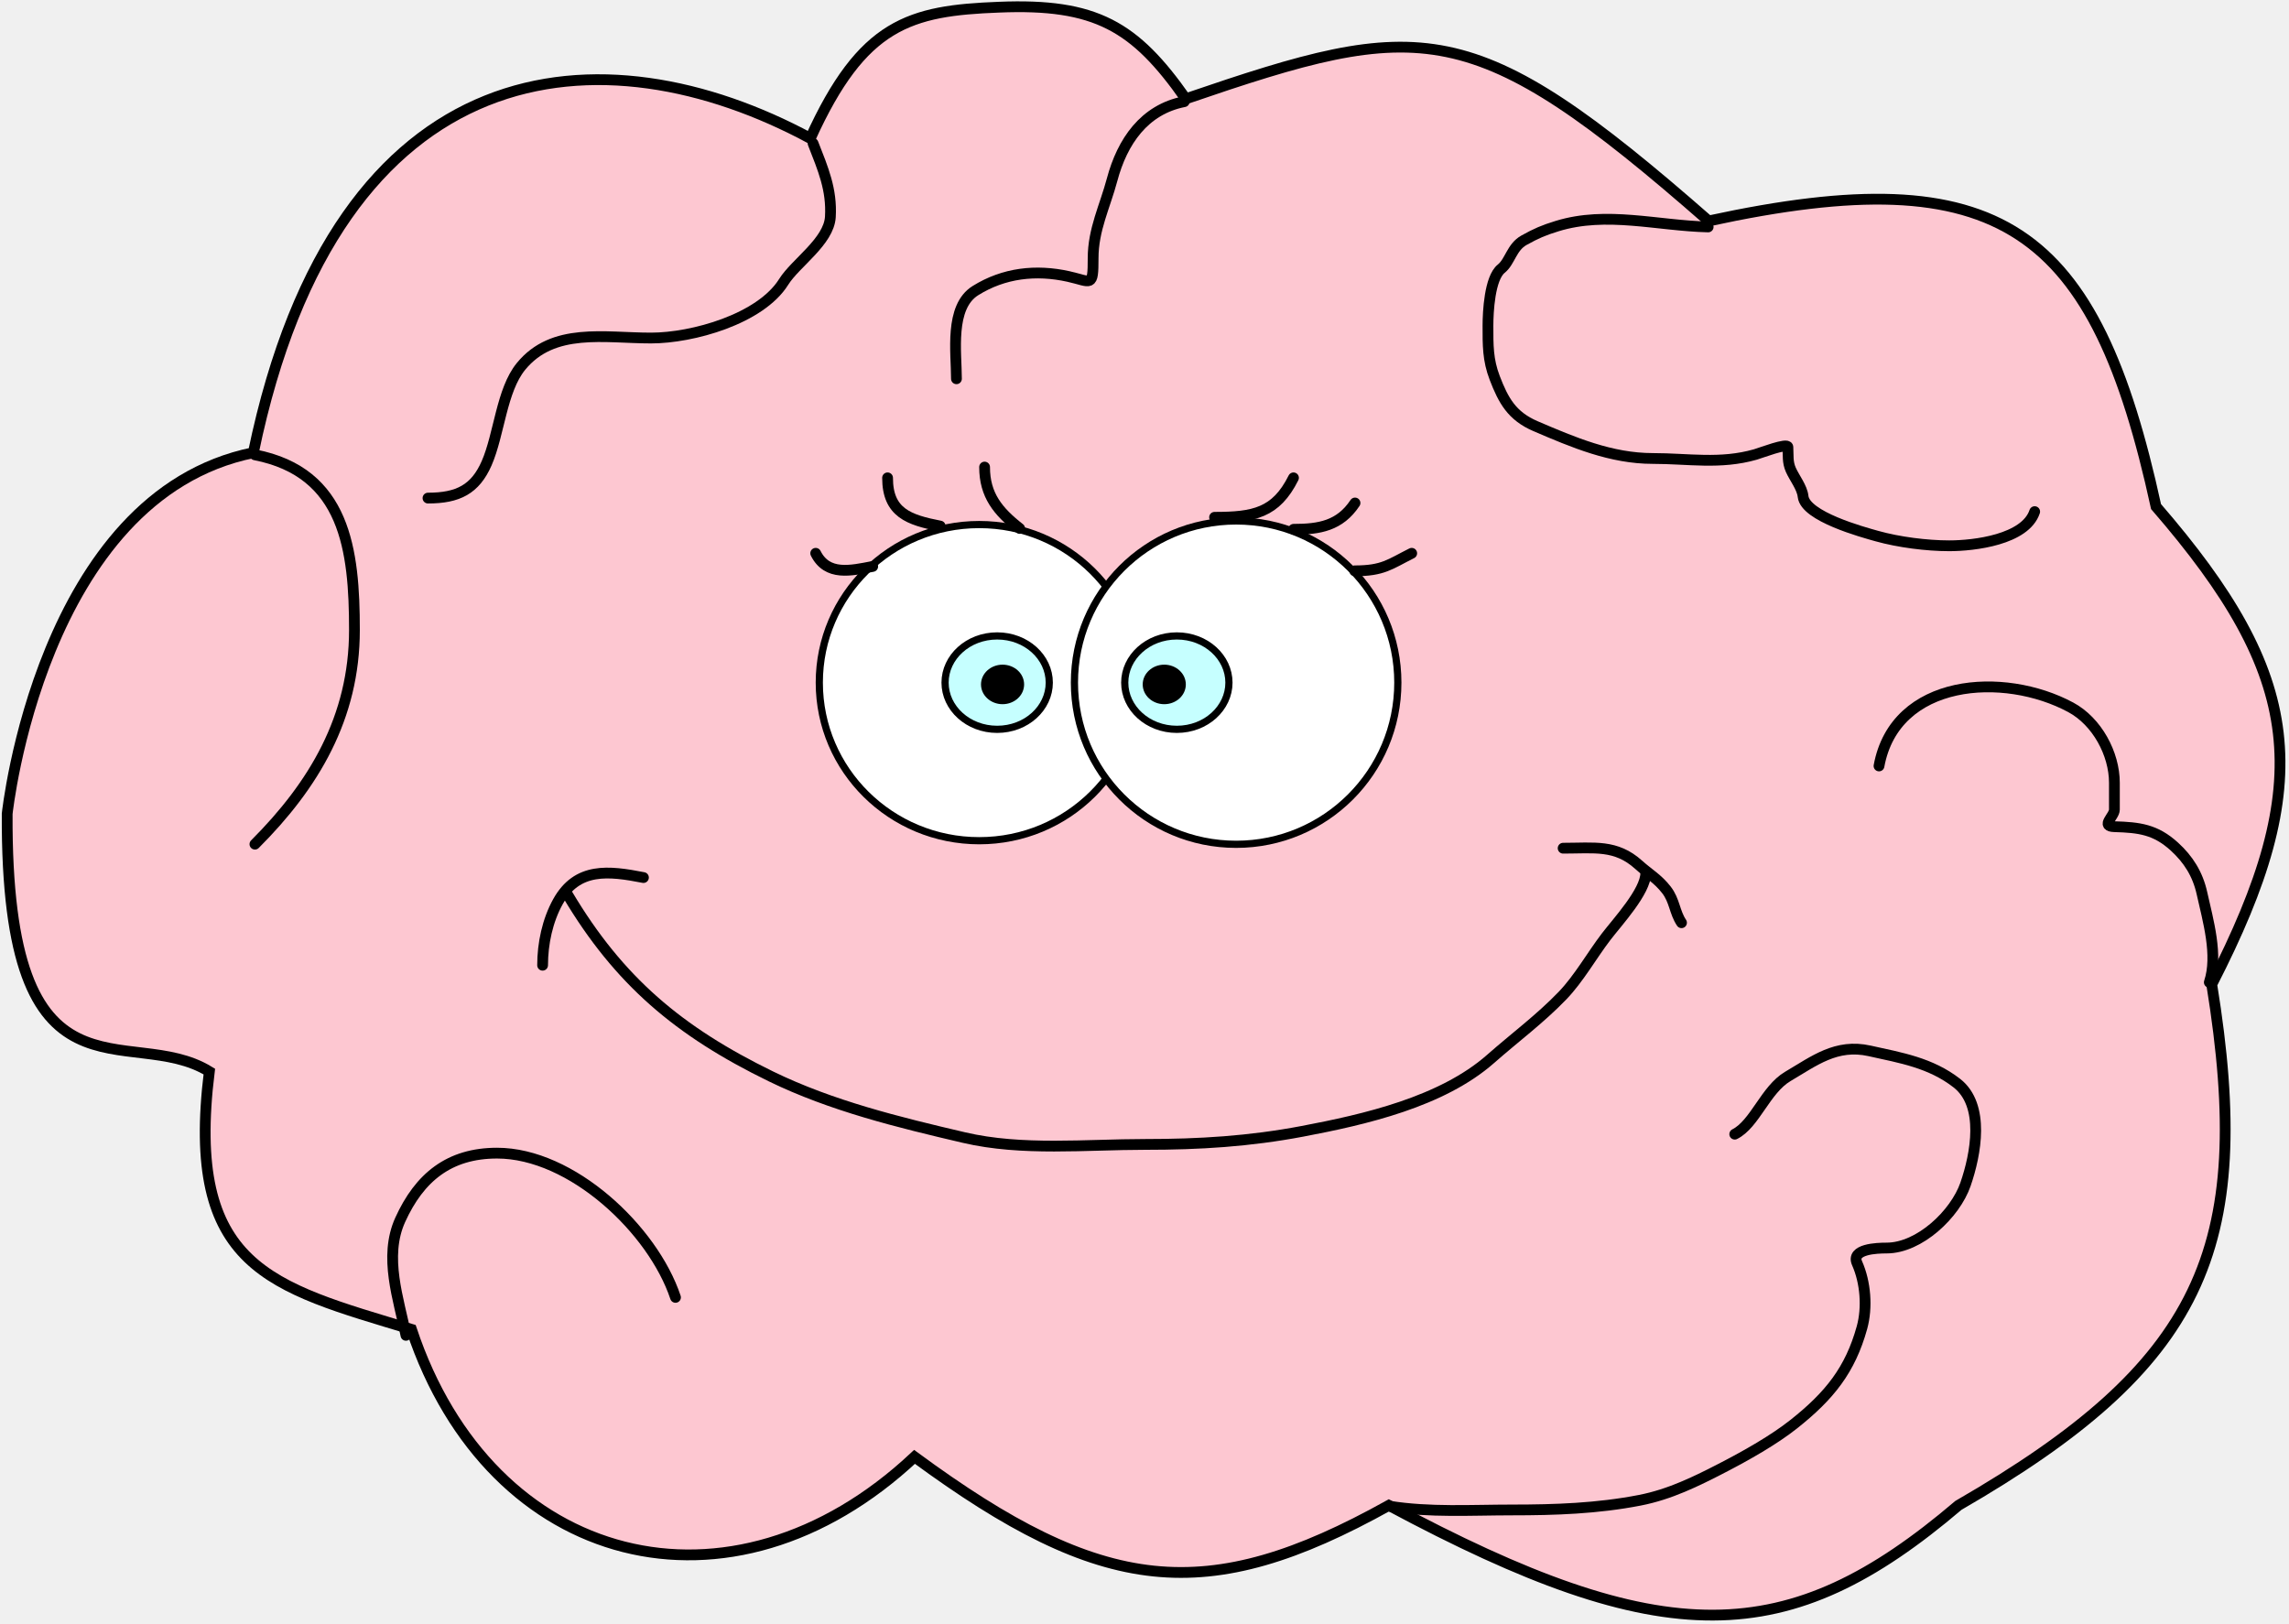
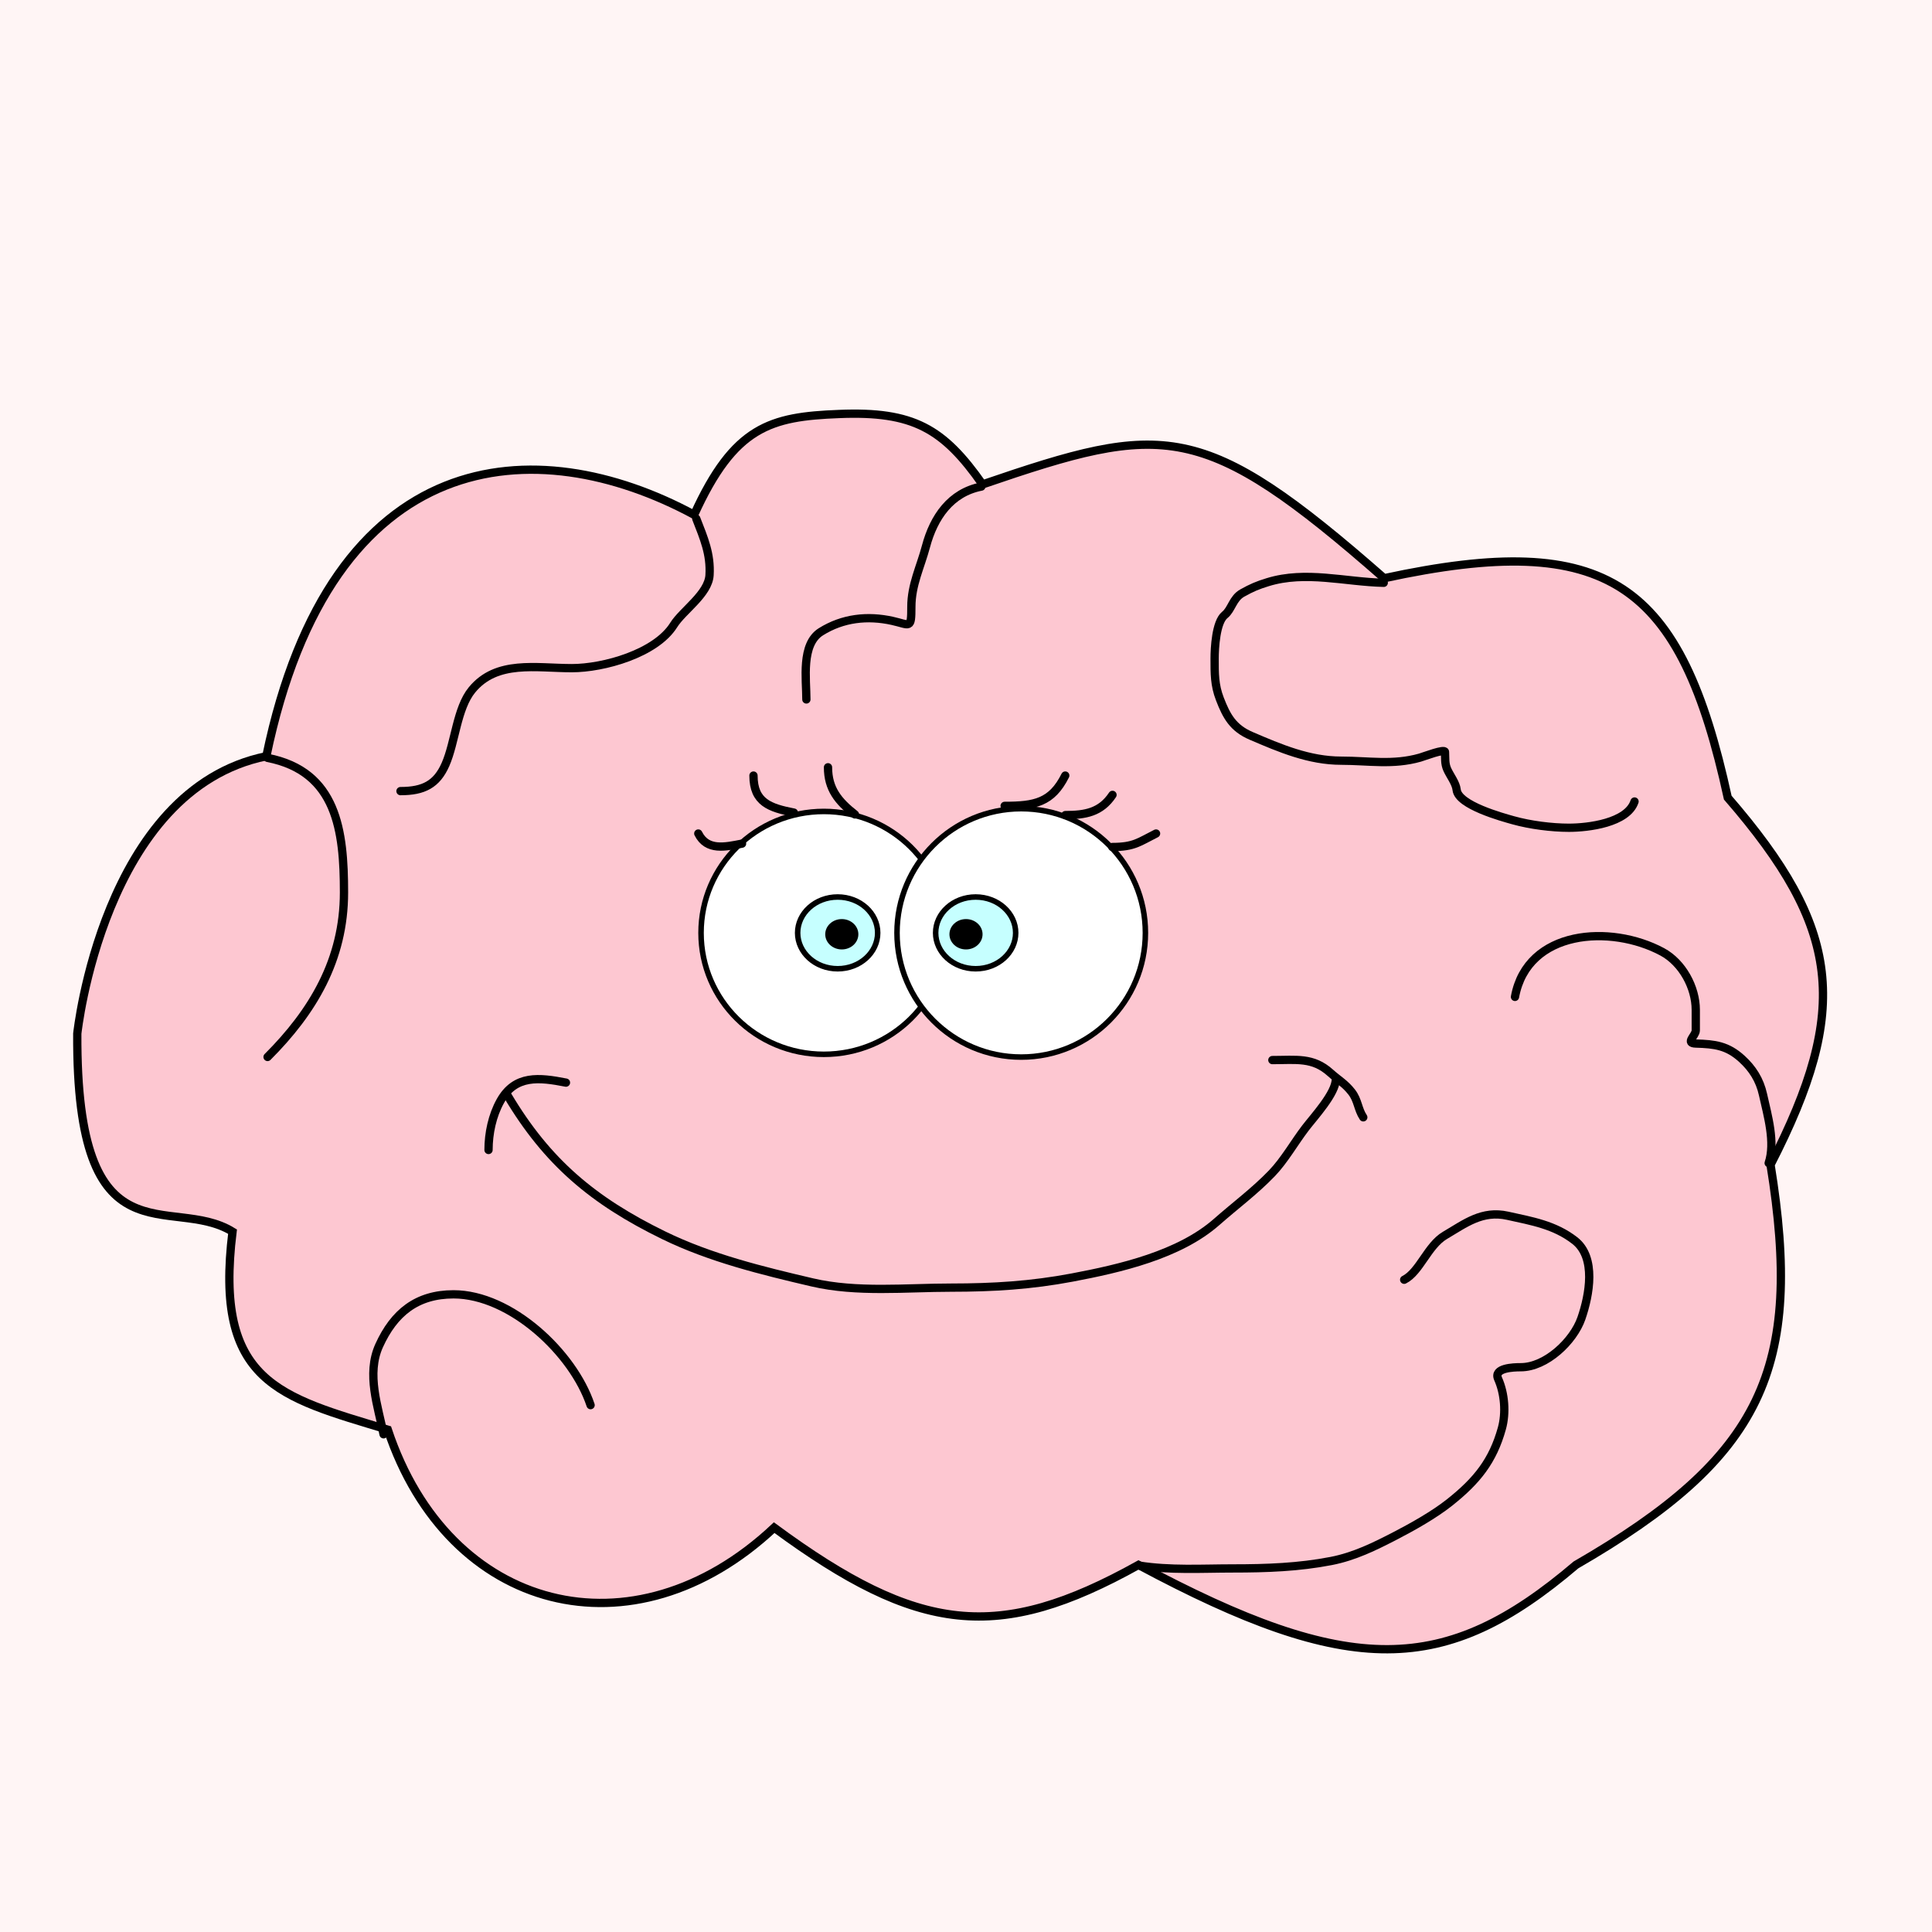
- <svg xmlns="http://www.w3.org/2000/svg" width="637" height="452" viewBox="0 0 637 452" fill="none">
-   <rect width="637" height="452" fill="#E5E5E5" fill-opacity="0.01" />
-   <path d="M225.5 38.5C168.192 7.634 94.078 12.242 70.5 126C11.391 138.019 2 226.5 2 226.5C1.572 311.048 35.861 284.475 58.25 298.25C51.493 352.899 75.13 358.113 114.5 370C136.554 436.32 203.509 453.298 254.5 405.5C306.793 443.969 335.701 447.272 386.5 419C463.173 460.096 497.614 459.364 545 419C612.537 379.979 627.465 348.006 615.5 274C644.542 217.449 641.006 188.347 600 141C583.024 63.196 557.094 43.824 475.5 61.5C409.657 3.787 395.745 5.001 330 27.5C315.828 7.294 304.939 0.89 278 2C253.118 2.953 240.038 6.507 225.5 38.5Z" fill="#FDC7D1" stroke="black" stroke-width="3" />
-   <path d="M317 190C317 214.29 297.087 234 272.5 234C247.913 234 228 214.29 228 190C228 165.71 247.913 146 272.5 146C297.087 146 317 165.71 317 190Z" fill="white" stroke="black" stroke-width="2" />
-   <circle cx="344" cy="190" r="45" fill="white" stroke="black" stroke-width="2" />
-   <path d="M338 143.981C348.898 143.981 355.06 142.805 359.962 133" stroke="black" stroke-width="3" stroke-linecap="round" />
-   <path d="M360 147.321C367.217 147.321 372.855 146.34 377.082 140" stroke="black" stroke-width="3" stroke-linecap="round" />
-   <path d="M377 158.881C384.934 158.881 386.728 157.067 392.862 154" stroke="black" stroke-width="3" stroke-linecap="round" />
-   <path d="M283.761 147.082C277.705 142.35 274 137.801 274 130" stroke="black" stroke-width="3" stroke-linecap="round" />
-   <path d="M261.642 146.422C252.905 144.717 247 142.727 247 133" stroke="black" stroke-width="3" stroke-linecap="round" />
-   <path d="M242.862 157.66C236.794 158.844 230.198 160.397 227 154" stroke="black" stroke-width="3" stroke-linecap="round" />
-   <path d="M342 190C342 197.086 335.606 203 327.5 203C319.394 203 313 197.086 313 190C313 182.914 319.394 177 327.5 177C335.606 177 342 182.914 342 190Z" fill="#C6FFFF" stroke="black" stroke-width="2" />
-   <ellipse cx="324" cy="190.5" rx="6" ry="5.5" fill="black" />
-   <path d="M292 190C292 197.086 285.606 203 277.5 203C269.394 203 263 197.086 263 190C263 182.914 269.394 177 277.5 177C285.606 177 292 182.914 292 190Z" fill="#C6FFFF" stroke="black" stroke-width="2" />
-   <ellipse cx="279" cy="190.5" rx="6" ry="5.5" fill="black" />
-   <path d="M158 249.091C172.252 273.01 188.841 287.061 214.504 299.581C231.396 307.822 250.105 312.383 268.298 316.636C284.45 320.413 302.181 318.531 318.705 318.531C333.794 318.531 347.616 317.689 362.472 314.877C379.786 311.599 401.241 306.697 414.843 294.708C421.566 288.782 428.577 283.606 434.829 277.111C439.351 272.414 442.95 265.985 446.957 260.732C450.123 256.581 458 248.118 458 243" stroke="black" stroke-width="3" stroke-linecap="round" />
-   <path d="M435 236.084C443.755 236.084 449.676 234.99 456.013 240.694C458.854 243.25 461.309 244.548 463.741 247.676C466.057 250.653 465.97 253.867 467.944 256.827" stroke="black" stroke-width="3" stroke-linecap="round" />
-   <path d="M179.063 244.253C169.398 242.367 160.633 241.311 155.27 250.964C152.368 256.188 151 262.607 151 268.656" stroke="black" stroke-width="3" stroke-linecap="round" />
-   <path d="M70.942 126.595C96.11 131.506 98.635 153.074 98.635 175.359C98.635 199.73 87.309 218.592 70.942 234.959" stroke="black" stroke-width="3" stroke-linecap="round" />
-   <path d="M226.265 39.903C229.032 46.995 231.53 52.741 231.081 60.372C230.678 67.228 221.376 73.197 218.104 78.433C211.622 88.805 192.705 94.086 181.18 94.086C168.193 94.086 153.939 91.043 144.991 101.979C139.549 108.631 138.946 120.89 135.426 128.936C132.25 136.195 127.459 138.635 119.104 138.635" stroke="black" stroke-width="3" stroke-linecap="round" />
-   <path d="M329.559 28.296C318.428 30.468 312.318 39.387 309.484 50.014C307.498 57.464 304.202 63.898 304.202 71.849C304.202 80.192 303.742 78.38 297.334 76.956C288.312 74.951 279.361 75.944 271.449 80.888C264.173 85.436 266.166 98.095 266.166 105.424" stroke="black" stroke-width="3" stroke-linecap="round" />
-   <path d="M475.361 63.162C461.18 62.825 447.098 58.692 433.334 62.927C429.549 64.092 427.579 64.938 424.119 66.86C420.646 68.789 420.248 72.809 417.78 74.784C414.544 77.373 414.082 86.848 414.082 90.632C414.082 96.056 414.025 100.159 415.96 105.189C418.388 111.501 420.721 115.791 427.347 118.63C437.785 123.104 448.319 127.611 459.983 127.611C469.866 127.611 478.705 129.297 488.509 126.496C490.007 126.068 497.474 123.174 497.548 124.441C497.688 126.807 497.395 128.587 498.37 130.781C499.369 133.027 501.514 135.702 501.775 138.176C502.363 143.765 518.38 148.109 522.318 149.211C528.367 150.905 536.17 151.911 542.451 151.911C549.4 151.911 563.621 150.21 566.223 142.403" stroke="black" stroke-width="3" stroke-linecap="round" />
-   <path d="M522.905 213.191C527.385 188.801 557.604 186.827 576.261 196.873C583.58 200.814 588.411 209.787 588.411 217.886C588.411 220.371 588.411 222.856 588.411 225.341C588.411 227.255 584.426 229.982 588.411 230.095C595.389 230.295 599.857 230.864 605.081 235.613C608.974 239.152 611.588 243.267 612.77 248.585C614.457 256.176 617.326 265.907 614.824 273.413" stroke="black" stroke-width="3" stroke-linecap="round" />
-   <path d="M386.612 419.216C397.871 421.017 409.457 420.272 420.832 420.272C432.81 420.272 444.525 419.871 456.343 417.572C464.722 415.943 472.09 412.298 479.587 408.416C485.917 405.138 493.625 400.798 499.192 396.383C509.149 388.486 514.891 381.294 518.151 369.559C519.725 363.892 519.153 356.891 516.801 351.597C515.03 347.613 522.32 347.371 525.018 347.371C534.155 347.371 544.111 337.908 546.971 329.645C549.872 321.264 552.447 307.601 544.564 301.47C537.262 295.791 529.041 294.44 520.264 292.49C511.013 290.434 504.891 295.273 497.548 299.592C491.293 303.272 488.37 312.868 482.757 315.675" stroke="black" stroke-width="3" stroke-linecap="round" />
-   <path d="M112.968 371.672C111.019 361.685 106.668 349.88 111.383 339.506C116.753 327.693 125.008 320.958 138.325 320.958C159.056 320.958 181.68 342.199 187.982 361.106" stroke="black" stroke-width="3" stroke-linecap="round" />
+ <svg xmlns="http://www.w3.org/2000/svg" width="700" height="700" viewBox="0 0 700 700" fill="none">
+   <rect width="700" height="700" fill="#E5E5E5" fill-opacity="0.01" />
+   <rect width="700" height="700" fill="#FFF5F5" />
+   <path d="M251.5 186.5C194.192 155.634 120.078 160.242 96.5 274C37.391 286.019 28 374.5 28 374.5C27.572 459.048 61.861 432.475 84.25 446.25C77.493 500.899 101.131 506.113 140.5 518C162.554 584.32 229.509 601.298 280.5 553.5C332.793 591.969 361.701 595.272 412.5 567C489.173 608.096 523.614 607.364 571 567C638.537 527.979 653.465 496.006 641.5 422C670.542 365.449 667.006 336.347 626 289C609.024 211.196 583.094 191.824 501.5 209.5C435.657 151.787 421.745 153.001 356 175.5C341.828 155.294 330.939 148.89 304 150C279.118 150.953 266.038 154.507 251.5 186.5Z" fill="#FDC7D1" stroke="black" stroke-width="3" />
+   <path d="M343 338C343 362.29 323.087 382 298.5 382C273.913 382 254 362.29 254 338C254 313.71 273.913 294 298.5 294C323.087 294 343 313.71 343 338Z" fill="white" stroke="black" stroke-width="2" />
+   <circle cx="370" cy="338" r="45" fill="white" stroke="black" stroke-width="2" />
+   <path d="M364 291.981C374.898 291.981 381.06 290.805 385.962 281" stroke="black" stroke-width="3" stroke-linecap="round" />
+   <path d="M386 295.321C393.217 295.321 398.855 294.34 403.082 288" stroke="black" stroke-width="3" stroke-linecap="round" />
+   <path d="M403 306.881C410.934 306.881 412.728 305.067 418.862 302" stroke="black" stroke-width="3" stroke-linecap="round" />
+   <path d="M309.761 295.082C303.705 290.35 300 285.801 300 278" stroke="black" stroke-width="3" stroke-linecap="round" />
+   <path d="M287.642 294.422C278.905 292.717 273 290.727 273 281" stroke="black" stroke-width="3" stroke-linecap="round" />
+   <path d="M268.862 305.66C262.794 306.844 256.198 308.397 253 302" stroke="black" stroke-width="3" stroke-linecap="round" />
+   <path d="M368 338C368 345.086 361.606 351 353.5 351C345.394 351 339 345.086 339 338C339 330.914 345.394 325 353.5 325C361.606 325 368 330.914 368 338Z" fill="#C6FFFF" stroke="black" stroke-width="2" />
+   <ellipse cx="350" cy="338.5" rx="6" ry="5.5" fill="black" />
+   <path d="M318 338C318 345.086 311.606 351 303.5 351C295.394 351 289 345.086 289 338C289 330.914 295.394 325 303.5 325C311.606 325 318 330.914 318 338Z" fill="#C6FFFF" stroke="black" stroke-width="2" />
+   <ellipse cx="305" cy="338.5" rx="6" ry="5.5" fill="black" />
+   <path d="M184 397.091C198.252 421.01 214.841 435.061 240.504 447.581C257.396 455.822 276.105 460.383 294.298 464.636C310.45 468.413 328.181 466.531 344.705 466.531C359.794 466.531 373.616 465.689 388.472 462.877C405.786 459.599 427.241 454.697 440.843 442.708C447.566 436.782 454.577 431.606 460.829 425.111C465.351 420.414 468.95 413.985 472.957 408.732C476.123 404.581 484 396.118 484 391" stroke="black" stroke-width="3" stroke-linecap="round" />
+   <path d="M461 384.084C469.755 384.084 475.676 382.99 482.013 388.694C484.854 391.25 487.309 392.548 489.741 395.676C492.057 398.653 491.97 401.867 493.944 404.827" stroke="black" stroke-width="3" stroke-linecap="round" />
+   <path d="M205.063 392.253C195.398 390.367 186.633 389.311 181.27 398.964C178.368 404.188 177 410.607 177 416.656" stroke="black" stroke-width="3" stroke-linecap="round" />
+   <path d="M96.942 274.595C122.11 279.506 124.635 301.074 124.635 323.359C124.635 347.73 113.309 366.592 96.942 382.959" stroke="black" stroke-width="3" stroke-linecap="round" />
+   <path d="M252.265 187.903C255.032 194.995 257.53 200.741 257.081 208.372C256.678 215.228 247.376 221.197 244.104 226.433C237.622 236.805 218.705 242.086 207.18 242.086C194.193 242.086 179.939 239.043 170.991 249.979C165.549 256.631 164.946 268.89 161.426 276.936C158.25 284.195 153.459 286.635 145.104 286.635" stroke="black" stroke-width="3" stroke-linecap="round" />
+   <path d="M355.559 176.296C344.428 178.468 338.318 187.387 335.484 198.014C333.498 205.464 330.202 211.898 330.202 219.849C330.202 228.192 329.742 226.38 323.334 224.956C314.312 222.951 305.361 223.944 297.449 228.888C290.173 233.436 292.166 246.095 292.166 253.424" stroke="black" stroke-width="3" stroke-linecap="round" />
+   <path d="M501.361 211.162C487.18 210.824 473.098 206.692 459.334 210.927C455.549 212.092 453.579 212.938 450.119 214.86C446.646 216.789 446.248 220.809 443.78 222.784C440.544 225.373 440.082 234.848 440.082 238.632C440.082 244.056 440.025 248.159 441.96 253.189C444.388 259.501 446.721 263.791 453.347 266.63C463.785 271.104 474.319 275.611 485.983 275.611C495.866 275.611 504.705 277.297 514.509 274.496C516.007 274.068 523.474 271.174 523.548 272.441C523.688 274.807 523.395 276.587 524.37 278.781C525.369 281.027 527.514 283.702 527.775 286.176C528.363 291.765 544.38 296.109 548.318 297.211C554.367 298.905 562.17 299.911 568.451 299.911C575.4 299.911 589.621 298.21 592.223 290.403" stroke="black" stroke-width="3" stroke-linecap="round" />
+   <path d="M548.905 361.191C553.385 336.801 583.604 334.827 602.261 344.873C609.58 348.814 614.411 357.787 614.411 365.886C614.411 368.371 614.411 370.856 614.411 373.341C614.411 375.255 610.426 377.982 614.411 378.095C621.389 378.295 625.857 378.864 631.081 383.613C634.974 387.152 637.588 391.267 638.77 396.585C640.457 404.176 643.326 413.907 640.824 421.413" stroke="black" stroke-width="3" stroke-linecap="round" />
+   <path d="M412.612 567.216C423.871 569.017 435.457 568.272 446.832 568.272C458.811 568.272 470.525 567.871 482.343 565.572C490.722 563.943 498.09 560.298 505.587 556.416C511.917 553.138 519.625 548.798 525.192 544.383C535.149 536.486 540.891 529.294 544.151 517.559C545.725 511.892 545.153 504.891 542.801 499.597C541.03 495.613 548.32 495.371 551.018 495.371C560.155 495.371 570.111 485.908 572.971 477.645C575.872 469.264 578.447 455.601 570.564 449.47C563.262 443.791 555.041 442.44 546.264 440.49C537.013 438.434 530.891 443.273 523.548 447.592C517.293 451.272 514.37 460.868 508.757 463.675" stroke="black" stroke-width="3" stroke-linecap="round" />
+   <path d="M138.968 519.672C137.019 509.685 132.668 497.88 137.383 487.506C142.753 475.693 151.008 468.958 164.325 468.958C185.056 468.958 207.68 490.199 213.982 509.106" stroke="black" stroke-width="3" stroke-linecap="round" />
</svg>
